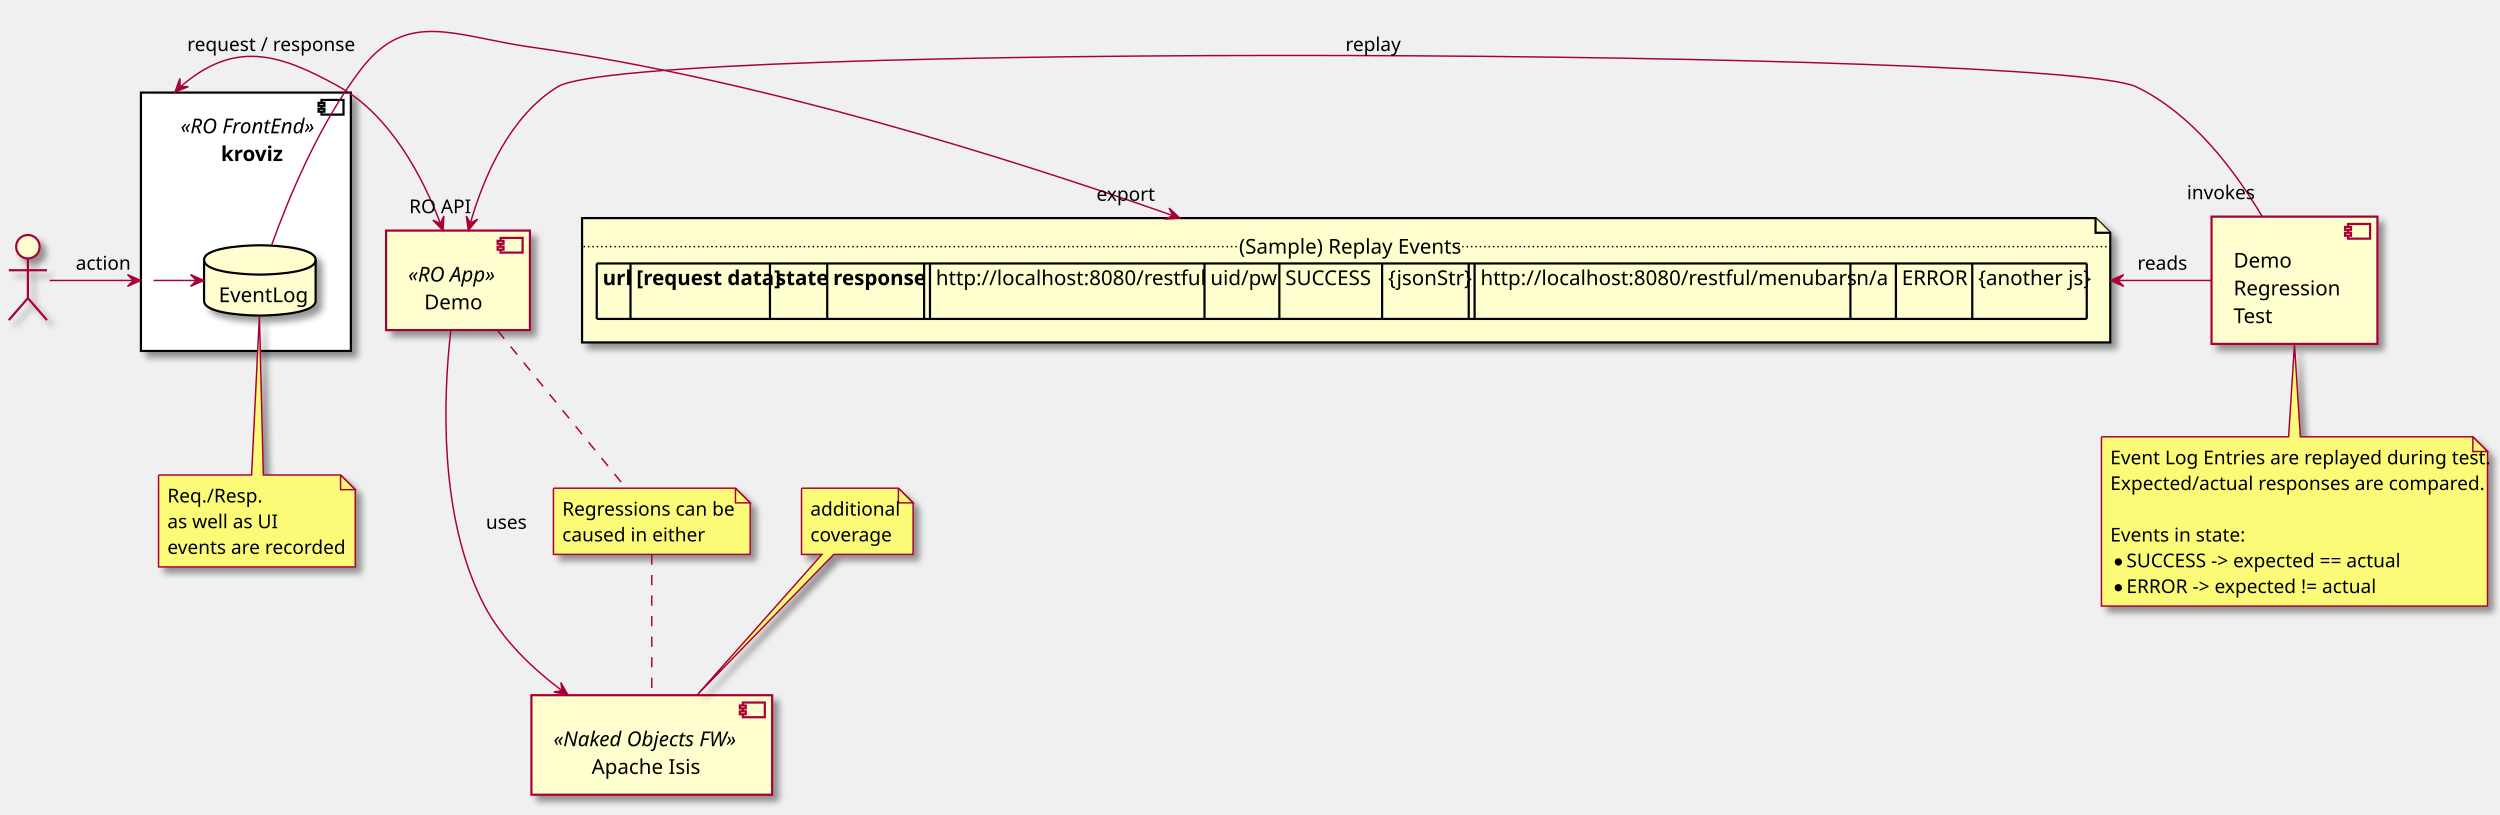
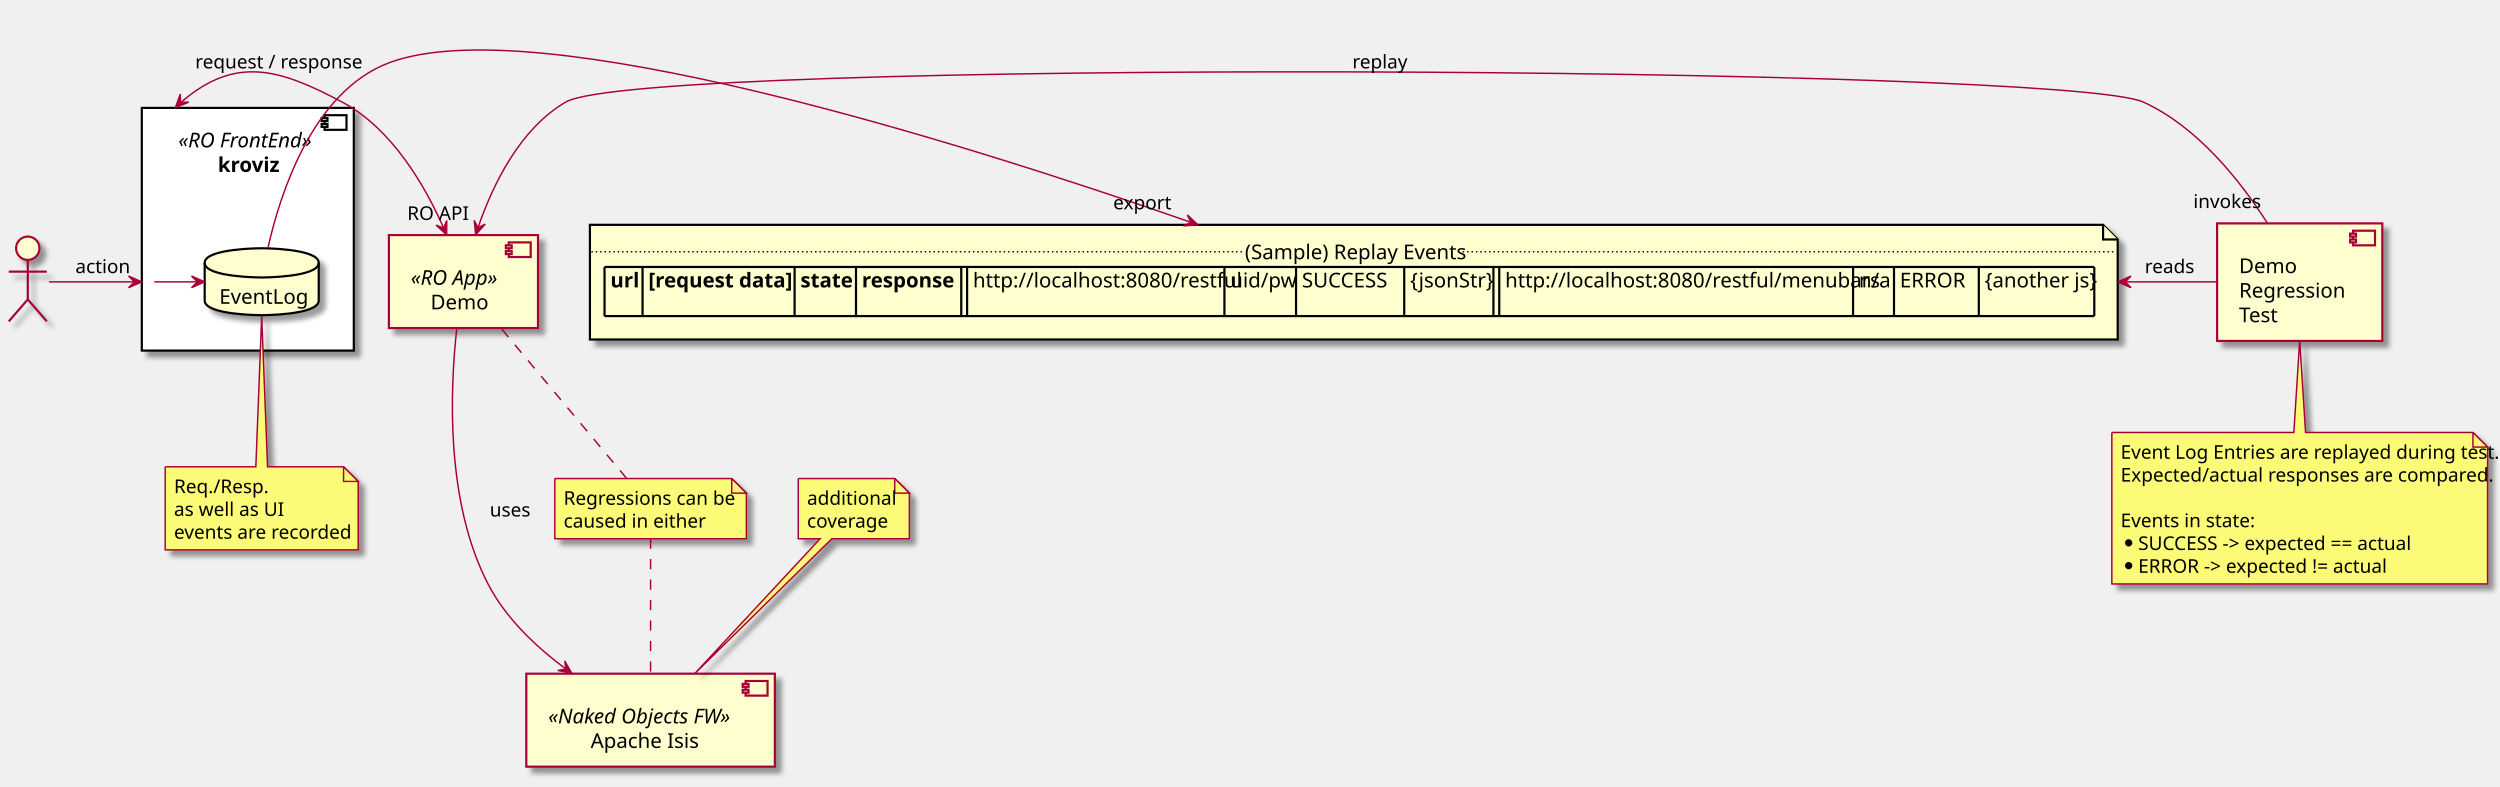
- <svg xmlns="http://www.w3.org/2000/svg" contentScriptType="application/ecmascript" contentStyleType="text/css" height="555px" preserveAspectRatio="none" style="width:1703px;height:555px;" version="1.1" viewBox="0 0 1703 555" width="1703px" zoomAndPan="magnify">
+ <svg xmlns="http://www.w3.org/2000/svg" contentScriptType="application/ecmascript" contentStyleType="text/css" height="538px" preserveAspectRatio="none" style="width:1710px;height:538px;background:#FFFFFF;" version="1.1" viewBox="0 0 1710 538" width="1710px" zoomAndPan="magnify">
  <defs>
    <filter height="300%" id="fqryl9qhb0ple" width="300%" x="-1" y="-1">
      <feGaussianBlur result="blurOut" stdDeviation="2.0" />
      <feColorMatrix in="blurOut" result="blurOut2" type="matrix" values="0 0 0 0 0 0 0 0 0 0 0 0 0 0 0 0 0 0 .4 0" />
      <feOffset dx="4.0" dy="4.0" in="blurOut2" result="blurOut3" />
      <feBlend in="SourceGraphic" in2="blurOut3" mode="normal" />
    </filter>
  </defs>
  <g>
-     <rect fill="#FFFFFF" filter="url(#fqryl9qhb0ple)" height="176" style="stroke:#000000;stroke-width:1.5;" width="143" x="96" y="63.07" />
-     <rect fill="#FFFFFF" height="10" style="stroke:#000000;stroke-width:1.5;" width="15" x="219" y="68.07" />
-     <rect fill="#FFFFFF" height="2" style="stroke:#000000;stroke-width:1.5;" width="4" x="217" y="70.07" />
-     <rect fill="#FFFFFF" height="2" style="stroke:#000000;stroke-width:1.5;" width="4" x="217" y="74.07" />
-     <text fill="#000000" font-family="sans-serif" font-size="14" font-style="italic" lengthAdjust="spacing" textLength="89" x="123" y="90.808">«RO FrontEnd»</text>
-     <text fill="#000000" font-family="sans-serif" font-size="14" font-weight="bold" lengthAdjust="spacing" textLength="34" x="150.5" y="109.703">kroviz</text>
-     <path d="M139,177.07 C139,167.07 177,167.07 177,167.07 C177,167.07 215,167.07 215,177.07 L215,204.964 C215,214.964 177,214.964 177,214.964 C177,214.964 139,214.964 139,204.964 L139,177.07 " fill="#FEFECE" filter="url(#fqryl9qhb0ple)" style="stroke:#000000;stroke-width:1.5;" />
-     <path d="M139,177.07 C139,187.07 177,187.07 177,187.07 C177,187.07 215,187.07 215,177.07 " fill="none" style="stroke:#000000;stroke-width:1.5;" />
-     <text fill="#000000" font-family="sans-serif" font-size="14" lengthAdjust="spacing" textLength="56" x="149" y="205.808">EventLog</text>
-     <polygon fill="#FEFECE" filter="url(#fqryl9qhb0ple)" points="396.5,148.57,396.5,233.254,1437.5,233.254,1437.5,158.57,1427.5,148.57,396.5,148.57" style="stroke:#000000;stroke-width:1.5;" />
-     <path d="M1427.5,148.57 L1427.5,158.57 L1437.5,158.57 " fill="#FEFECE" style="stroke:#000000;stroke-width:1.5;" />
-     <text fill="#000000" font-family="sans-serif" font-size="14" font-weight="bold" lengthAdjust="spacing" textLength="15" x="410.5" y="194.203">url</text>
-     <text fill="#000000" font-family="sans-serif" font-size="14" font-weight="bold" lengthAdjust="spacing" textLength="87" x="433.5" y="194.203">[request data]</text>
-     <text fill="#000000" font-family="sans-serif" font-size="14" font-weight="bold" lengthAdjust="spacing" textLength="31" x="528.5" y="194.203">state</text>
-     <text fill="#000000" font-family="sans-serif" font-size="14" font-weight="bold" lengthAdjust="spacing" textLength="58" x="567.5" y="194.203">response</text>
-     <text fill="#000000" font-family="sans-serif" font-size="14" lengthAdjust="spacing" textLength="0" x="633.5" y="194.203" />
-     <text fill="#000000" font-family="sans-serif" font-size="14" lengthAdjust="spacing" textLength="0" x="633.5" y="213.097" />
-     <text fill="#000000" font-family="sans-serif" font-size="14" lengthAdjust="spacing" textLength="179" x="637.5" y="194.203">http://localhost:8080/restful</text>
-     <text fill="#000000" font-family="sans-serif" font-size="14" lengthAdjust="spacing" textLength="43" x="824.5" y="194.203">uid/pw</text>
-     <text fill="#000000" font-family="sans-serif" font-size="14" lengthAdjust="spacing" textLength="62" x="875.5" y="194.203">SUCCESS</text>
-     <text fill="#000000" font-family="sans-serif" font-size="14" lengthAdjust="spacing" textLength="51" x="945.5" y="194.203">{jsonStr}</text>
-     <text fill="#000000" font-family="sans-serif" font-size="14" lengthAdjust="spacing" textLength="0" x="1004.5" y="194.203" />
-     <text fill="#000000" font-family="sans-serif" font-size="14" lengthAdjust="spacing" textLength="0" x="1004.5" y="213.097" />
-     <text fill="#000000" font-family="sans-serif" font-size="14" lengthAdjust="spacing" textLength="248" x="1008.5" y="194.203">http://localhost:8080/restful/menubars</text>
-     <text fill="#000000" font-family="sans-serif" font-size="14" lengthAdjust="spacing" textLength="23" x="1264.5" y="194.203">n/a</text>
-     <text fill="#000000" font-family="sans-serif" font-size="14" lengthAdjust="spacing" textLength="44" x="1295.5" y="194.203">ERROR</text>
-     <text fill="#000000" font-family="sans-serif" font-size="14" lengthAdjust="spacing" textLength="70" x="1347.5" y="194.203">{another js}</text>
-     <line style="stroke:#000000;stroke-width:1.5;" x1="406.5" x2="1421.5" y1="179.464" y2="179.464" />
-     <line style="stroke:#000000;stroke-width:1.5;" x1="406.5" x2="1421.5" y1="217.254" y2="217.254" />
-     <line style="stroke:#000000;stroke-width:1.5;" x1="406.5" x2="406.5" y1="179.464" y2="217.254" />
-     <line style="stroke:#000000;stroke-width:1.5;" x1="429.5" x2="429.5" y1="179.464" y2="217.254" />
-     <line style="stroke:#000000;stroke-width:1.5;" x1="524.5" x2="524.5" y1="179.464" y2="217.254" />
-     <line style="stroke:#000000;stroke-width:1.5;" x1="563.5" x2="563.5" y1="179.464" y2="217.254" />
-     <line style="stroke:#000000;stroke-width:1.5;" x1="629.5" x2="629.5" y1="179.464" y2="217.254" />
-     <line style="stroke:#000000;stroke-width:1.5;" x1="633.5" x2="633.5" y1="179.464" y2="217.254" />
-     <line style="stroke:#000000;stroke-width:1.5;" x1="820.5" x2="820.5" y1="179.464" y2="217.254" />
-     <line style="stroke:#000000;stroke-width:1.5;" x1="871.5" x2="871.5" y1="179.464" y2="217.254" />
-     <line style="stroke:#000000;stroke-width:1.5;" x1="941.5" x2="941.5" y1="179.464" y2="217.254" />
-     <line style="stroke:#000000;stroke-width:1.5;" x1="1000.5" x2="1000.5" y1="179.464" y2="217.254" />
-     <line style="stroke:#000000;stroke-width:1.5;" x1="1004.5" x2="1004.5" y1="179.464" y2="217.254" />
-     <line style="stroke:#000000;stroke-width:1.5;" x1="1260.5" x2="1260.5" y1="179.464" y2="217.254" />
-     <line style="stroke:#000000;stroke-width:1.5;" x1="1291.5" x2="1291.5" y1="179.464" y2="217.254" />
-     <line style="stroke:#000000;stroke-width:1.5;" x1="1343.5" x2="1343.5" y1="179.464" y2="217.254" />
-     <line style="stroke:#000000;stroke-width:1.5;" x1="1421.5" x2="1421.5" y1="179.464" y2="217.254" />
-     <line style="stroke:#000000;stroke-width:1.0;stroke-dasharray:1.0,2.0;" x1="397.5" x2="844" y1="168.017" y2="168.017" />
-     <text fill="#000000" font-family="sans-serif" font-size="14" lengthAdjust="spacing" textLength="146" x="844" y="172.808">(Sample) Replay Events</text>
-     <line style="stroke:#000000;stroke-width:1.0;stroke-dasharray:1.0,2.0;" x1="990" x2="1436.5" y1="168.017" y2="168.017" />
-     <rect fill="#FEFECE" filter="url(#fqryl9qhb0ple)" height="86.684" style="stroke:#A80036;stroke-width:1.5;" width="113" x="1506.5" y="147.57" />
-     <rect fill="#FEFECE" height="10" style="stroke:#A80036;stroke-width:1.5;" width="15" x="1599.5" y="152.57" />
-     <rect fill="#FEFECE" height="2" style="stroke:#A80036;stroke-width:1.5;" width="4" x="1597.5" y="154.57" />
-     <rect fill="#FEFECE" height="2" style="stroke:#A80036;stroke-width:1.5;" width="4" x="1597.5" y="158.57" />
-     <text fill="#000000" font-family="sans-serif" font-size="14" lengthAdjust="spacing" textLength="36" x="1521.5" y="182.308">Demo</text>
-     <text fill="#000000" font-family="sans-serif" font-size="14" lengthAdjust="spacing" textLength="69" x="1521.5" y="201.203">Regression</text>
-     <text fill="#000000" font-family="sans-serif" font-size="14" lengthAdjust="spacing" textLength="26" x="1521.5" y="220.097">Test</text>
-     <ellipse cx="19" cy="168.07" fill="#FEFECE" filter="url(#fqryl9qhb0ple)" rx="8" ry="8" style="stroke:#A80036;stroke-width:1.5;" />
-     <path d="M19,176.07 L19,203.07 M6,184.07 L32,184.07 M19,203.07 L6,218.07 M19,203.07 L32,218.07 " fill="none" filter="url(#fqryl9qhb0ple)" style="stroke:#A80036;stroke-width:1.5;" />
-     <path d="M108,323.57 L108,386.205 A0,0 0 0 0 108,386.205 L242,386.205 A0,0 0 0 0 242,386.205 L242,333.57 L232,323.57 L179.38,323.57 L176.71,215.28 L171.38,323.57 L108,323.57 A0,0 0 0 0 108,323.57 " fill="#FBFB77" filter="url(#fqryl9qhb0ple)" style="stroke:#A80036;stroke-width:1.0;" />
-     <path d="M232,323.57 L232,333.57 L242,333.57 L232,323.57 " fill="#FBFB77" style="stroke:#A80036;stroke-width:1.0;" />
-     <text fill="#000000" font-family="sans-serif" font-size="13" lengthAdjust="spacing" textLength="66" x="114" y="342.255">Req./Resp.</text>
-     <text fill="#000000" font-family="sans-serif" font-size="13" lengthAdjust="spacing" textLength="73" x="114" y="359.8">as well as UI</text>
-     <text fill="#000000" font-family="sans-serif" font-size="13" lengthAdjust="spacing" textLength="113" x="114" y="377.345">events are recorded</text>
-     <rect fill="#FEFECE" filter="url(#fqryl9qhb0ple)" height="67.789" style="stroke:#A80036;stroke-width:1.5;" width="98" x="263" y="157.07" />
-     <rect fill="#FEFECE" height="10" style="stroke:#A80036;stroke-width:1.5;" width="15" x="341" y="162.07" />
-     <rect fill="#FEFECE" height="2" style="stroke:#A80036;stroke-width:1.5;" width="4" x="339" y="164.07" />
-     <rect fill="#FEFECE" height="2" style="stroke:#A80036;stroke-width:1.5;" width="4" x="339" y="168.07" />
-     <text fill="#000000" font-family="sans-serif" font-size="14" font-style="italic" lengthAdjust="spacing" textLength="58" x="278" y="191.808">«RO App»</text>
-     <text fill="#000000" font-family="sans-serif" font-size="14" lengthAdjust="spacing" textLength="36" x="289" y="210.703">Demo</text>
-     <rect fill="#FEFECE" filter="url(#fqryl9qhb0ple)" height="67.789" style="stroke:#A80036;stroke-width:1.5;" width="164" x="362" y="473.57" />
-     <rect fill="#FEFECE" height="10" style="stroke:#A80036;stroke-width:1.5;" width="15" x="506" y="478.57" />
-     <rect fill="#FEFECE" height="2" style="stroke:#A80036;stroke-width:1.5;" width="4" x="504" y="480.57" />
-     <rect fill="#FEFECE" height="2" style="stroke:#A80036;stroke-width:1.5;" width="4" x="504" y="484.57" />
-     <text fill="#000000" font-family="sans-serif" font-size="14" font-style="italic" lengthAdjust="spacing" textLength="124" x="377" y="508.308">«Naked Objects FW»</text>
-     <text fill="#000000" font-family="sans-serif" font-size="14" lengthAdjust="spacing" textLength="72" x="403" y="527.203">Apache Isis</text>
-     <path d="M1431.5,297.57 L1431.5,412.839 A0,0 0 0 0 1431.5,412.839 L1694.5,412.839 A0,0 0 0 0 1694.5,412.839 L1694.5,307.57 L1684.5,297.57 L1567,297.57 L1563,234.63 L1559,297.57 L1431.5,297.57 A0,0 0 0 0 1431.5,297.57 " fill="#FBFB77" filter="url(#fqryl9qhb0ple)" style="stroke:#A80036;stroke-width:1.0;" />
-     <path d="M1684.5,297.57 L1684.5,307.57 L1694.5,307.57 L1684.5,297.57 " fill="#FBFB77" style="stroke:#A80036;stroke-width:1.0;" />
-     <text fill="#000000" font-family="sans-serif" font-size="13" lengthAdjust="spacing" textLength="241" x="1437.5" y="316.255">Event Log Entries are replayed during test.</text>
-     <text fill="#000000" font-family="sans-serif" font-size="13" lengthAdjust="spacing" textLength="242" x="1437.5" y="333.8">Expected/actual responses are compared.</text>
-     <text fill="#000000" font-family="sans-serif" font-size="13" lengthAdjust="spacing" textLength="0" x="1441.5" y="351.345" />
-     <text fill="#000000" font-family="sans-serif" font-size="13" lengthAdjust="spacing" textLength="89" x="1437.5" y="368.89">Events in state:</text>
-     <ellipse cx="1443" cy="382.795" fill="#000000" rx="2.5" ry="2.5" style="stroke:#000000;stroke-width:0.0;" />
-     <text fill="#000000" font-family="sans-serif" font-size="13" lengthAdjust="spacing" textLength="184" x="1448.5" y="386.435">SUCCESS -&gt; expected == actual</text>
-     <ellipse cx="1443" cy="400.339" fill="#000000" rx="2.5" ry="2.5" style="stroke:#000000;stroke-width:0.0;" />
-     <text fill="#000000" font-family="sans-serif" font-size="13" lengthAdjust="spacing" textLength="165" x="1448.5" y="403.98">ERROR -&gt; expected != actual</text>
-     <path d="M546,332.57 L546,377.66 A0,0 0 0 0 546,377.66 L559.94,377.66 L474.86,473.4 L567.94,377.66 L622,377.66 A0,0 0 0 0 622,377.66 L622,342.57 L612,332.57 L546,332.57 A0,0 0 0 0 546,332.57 " fill="#FBFB77" filter="url(#fqryl9qhb0ple)" style="stroke:#A80036;stroke-width:1.0;" />
-     <path d="M612,332.57 L612,342.57 L622,342.57 L612,332.57 " fill="#FBFB77" style="stroke:#A80036;stroke-width:1.0;" />
-     <text fill="#000000" font-family="sans-serif" font-size="13" lengthAdjust="spacing" textLength="55" x="552" y="351.255">additional</text>
-     <text fill="#000000" font-family="sans-serif" font-size="13" lengthAdjust="spacing" textLength="51" x="552" y="368.8">coverage</text>
-     <path d="M377,332.57 L377,377.66 L511,377.66 L511,342.57 L501,332.57 L377,332.57 " fill="#FBFB77" filter="url(#fqryl9qhb0ple)" style="stroke:#A80036;stroke-width:1.0;" />
-     <path d="M501,332.57 L501,342.57 L511,342.57 L501,332.57 " fill="#FBFB77" style="stroke:#A80036;stroke-width:1.0;" />
-     <text fill="#000000" font-family="sans-serif" font-size="13" lengthAdjust="spacing" textLength="113" x="383" y="351.255">Regressions can be</text>
-     <text fill="#000000" font-family="sans-serif" font-size="13" lengthAdjust="spacing" textLength="91" x="383" y="368.8">caused in either</text>
-     <path d="M33.81,191.07 C45.225,191.07 61.36,191.07 75.282,191.07 C82.244,191.07 88.652,191.07 93.64,191.07 C94.264,191.07 94.865,191.07 95.443,191.07 C95.587,191.07 95.73,191.07 95.871,191.07 " fill="none" id=" -to-FE" style="stroke:#A80036;stroke-width:1.0;" />
-     <polygon fill="#A80036" points="95.871,191.07,86.871,187.07,90.871,191.07,86.871,195.07,95.871,191.07" style="stroke:#A80036;stroke-width:1.0;" />
-     <text fill="#000000" font-family="sans-serif" font-size="13" lengthAdjust="spacing" textLength="34" x="51.57" y="183.756">action</text>
-     <path d="M104.57,191.07 C114.29,191.07 124.01,191.07 133.72,191.07 " fill="none" id="FE-to-EL" style="stroke:#A80036;stroke-width:1.0;" />
-     <polygon fill="#A80036" points="138.8,191.07,129.8,187.07,133.8,191.07,129.8,195.07,138.8,191.07" style="stroke:#A80036;stroke-width:1.0;" />
-     <path d="M119.182,62.679 C120.394,61.43 121.666,60.226 123,59.07 C159.28,27.64 189.11,35.63 231,59.07 C266.19,78.76 287.95,120.69 299.94,152.03 " fill="none" id="FE-APP" style="stroke:#A80036;stroke-width:1.0;" />
-     <polygon fill="#A80036" points="301.78,156.97,302.365,147.138,300.024,152.288,294.875,149.947,301.78,156.97" style="stroke:#A80036;stroke-width:1.0;" />
-     <polygon fill="#A80036" points="119.182,62.679,128.321,59.006,122.664,59.09,122.58,53.434,119.182,62.679" style="stroke:#A80036;stroke-width:1.0;" />
-     <text fill="#000000" font-family="sans-serif" font-size="13" lengthAdjust="spacing" textLength="111" x="127.5" y="34.755">request / response</text>
-     <path d="M307.05,225.27 C301.95,270.44 298.61,352.48 330,412.57 C342.08,435.7 362.56,455.29 382.85,470.5 " fill="none" id="APP-to-FW" style="stroke:#A80036;stroke-width:1.0;" />
-     <polygon fill="#A80036" points="386.91,473.48,382.041,464.919,382.886,470.512,377.293,471.357,386.91,473.48" style="stroke:#A80036;stroke-width:1.0;" />
-     <text fill="#000000" font-family="sans-serif" font-size="13" lengthAdjust="spacing" textLength="28" x="331" y="360.255">uses</text>
-     <path d="M185.04,166.95 C195.8,136.9 216.97,84.9 246,47.07 C277.51,6 310.24,24.88 361.5,32.07 C515.91,53.73 687.61,107.71 798.67,146.77 " fill="none" id="EL-to-RE" style="stroke:#A80036;stroke-width:1.0;" />
-     <polygon fill="#A80036" points="803.59,148.5,796.426,141.742,798.873,146.842,793.773,149.289,803.59,148.5" style="stroke:#A80036;stroke-width:1.0;" />
-     <text fill="#000000" font-family="sans-serif" font-size="13" lengthAdjust="spacing" textLength="35" x="746.908" y="136.798">export</text>
-     <path d="M1442.84,191.07 C1466.87,191.07 1488.38,191.07 1506.33,191.07 " fill="none" id="RE-backto-DRT" style="stroke:#A80036;stroke-width:1.0;" />
-     <polygon fill="#A80036" points="1437.68,191.07,1446.68,195.07,1442.68,191.07,1446.68,187.07,1437.68,191.07" style="stroke:#A80036;stroke-width:1.0;" />
-     <text fill="#000000" font-family="sans-serif" font-size="13" lengthAdjust="spacing" textLength="32" x="1456" y="183.756">reads</text>
-     <path d="M1541.01,147.54 C1522.68,116.54 1493.4,77.27 1455,59.07 C1401.03,33.5 430.99,27.98 380,59.07 C347.09,79.13 329.43,120.78 320.43,151.96 " fill="none" id="DRT-to-APP" style="stroke:#A80036;stroke-width:1.0;" />
-     <polygon fill="#A80036" points="319.06,156.87,325.352,149.293,320.417,152.058,317.652,147.122,319.06,156.87" style="stroke:#A80036;stroke-width:1.0;" />
-     <text fill="#000000" font-family="sans-serif" font-size="13" lengthAdjust="spacing" textLength="33" x="916.5" y="34.755">replay</text>
-     <text fill="#000000" font-family="sans-serif" font-size="13" lengthAdjust="spacing" textLength="44" x="1489.724" y="135.679">invokes</text>
-     <text fill="#000000" font-family="sans-serif" font-size="13" lengthAdjust="spacing" textLength="38" x="278.709" y="145.223">RO API</text>
-     <path d="M339.03,225.24 C365.13,257.27 403.89,304.84 426.28,332.33 " fill="none" id="APP-NREG" style="stroke:#A80036;stroke-width:1.0;stroke-dasharray:7.0,7.0;" />
-     <path d="M444,377.63 C444,402.67 444,444.24 444,473.4 " fill="none" id="NREG-FW" style="stroke:#A80036;stroke-width:1.0;stroke-dasharray:7.0,7.0;" />
+     <rect fill="#FFFFFF" filter="url(#fqryl9qhb0ple)" height="166" style="stroke:#000000;stroke-width:1.5;" width="145" x="97" y="73.8" />
+     <rect fill="#FFFFFF" height="10" style="stroke:#000000;stroke-width:1.5;" width="15" x="222" y="78.8" />
+     <rect fill="#FFFFFF" height="2" style="stroke:#000000;stroke-width:1.5;" width="4" x="220" y="80.8" />
+     <rect fill="#FFFFFF" height="2" style="stroke:#000000;stroke-width:1.5;" width="4" x="220" y="84.8" />
+     <text fill="#000000" font-family="sans-serif" font-size="14" font-style="italic" lengthAdjust="spacing" textLength="95" x="122" y="100.8">«RO FrontEnd»</text>
+     <text fill="#000000" font-family="sans-serif" font-size="14" font-weight="bold" lengthAdjust="spacing" textLength="41" x="149" y="117.6">kroviz</text>
+     <path d="M140,179.8 C140,169.8 179,169.8 179,169.8 C179,169.8 218,169.8 218,179.8 L218,205.6 C218,215.6 179,215.6 179,215.6 C179,215.6 140,215.6 140,205.6 L140,179.8 " fill="#FEFECE" filter="url(#fqryl9qhb0ple)" style="stroke:#000000;stroke-width:1.5;" />
+     <path d="M140,179.8 C140,189.8 179,189.8 179,189.8 C179,189.8 218,189.8 218,179.8 " fill="none" style="stroke:#000000;stroke-width:1.5;" />
+     <text fill="#000000" font-family="sans-serif" font-size="14" lengthAdjust="spacing" textLength="58" x="150" y="207.8">EventLog</text>
+     <polygon fill="#FEFECE" filter="url(#fqryl9qhb0ple)" points="403.5,153.8,403.5,232.2,1448.5,232.2,1448.5,163.8,1438.5,153.8,403.5,153.8" style="stroke:#000000;stroke-width:1.5;" />
+     <path d="M1438.5,153.8 L1438.5,163.8 L1448.5,163.8 " fill="#FEFECE" style="stroke:#000000;stroke-width:1.5;" />
+     <text fill="#000000" font-family="sans-serif" font-size="14" font-weight="bold" lengthAdjust="spacing" textLength="18" x="417.5" y="196.6">url</text>
+     <text fill="#000000" font-family="sans-serif" font-size="14" font-weight="bold" lengthAdjust="spacing" textLength="96" x="443.5" y="196.6">[request data]</text>
+     <text fill="#000000" font-family="sans-serif" font-size="14" font-weight="bold" lengthAdjust="spacing" textLength="34" x="547.5" y="196.6">state</text>
+     <text fill="#000000" font-family="sans-serif" font-size="14" font-weight="bold" lengthAdjust="spacing" textLength="64" x="589.5" y="196.6">response</text>
+     <text fill="#000000" font-family="sans-serif" font-size="14" lengthAdjust="spacing" textLength="0" x="661.5" y="196.6" />
+     <text fill="#000000" font-family="sans-serif" font-size="14" lengthAdjust="spacing" textLength="0" x="661.5" y="213.4" />
+     <text fill="#000000" font-family="sans-serif" font-size="14" lengthAdjust="spacing" textLength="168" x="665.5" y="196.6">http://localhost:8080/restful</text>
+     <text fill="#000000" font-family="sans-serif" font-size="14" lengthAdjust="spacing" textLength="41" x="841.5" y="196.6">uid/pw</text>
+     <text fill="#000000" font-family="sans-serif" font-size="14" lengthAdjust="spacing" textLength="66" x="890.5" y="196.6">SUCCESS</text>
+     <text fill="#000000" font-family="sans-serif" font-size="14" lengthAdjust="spacing" textLength="53" x="964.5" y="196.6">{jsonStr}</text>
+     <text fill="#000000" font-family="sans-serif" font-size="14" lengthAdjust="spacing" textLength="0" x="1025.5" y="196.6" />
+     <text fill="#000000" font-family="sans-serif" font-size="14" lengthAdjust="spacing" textLength="0" x="1025.5" y="213.4" />
+     <text fill="#000000" font-family="sans-serif" font-size="14" lengthAdjust="spacing" textLength="234" x="1029.5" y="196.6">http://localhost:8080/restful/menubars</text>
+     <text fill="#000000" font-family="sans-serif" font-size="14" lengthAdjust="spacing" textLength="20" x="1271.5" y="196.6">n/a</text>
+     <text fill="#000000" font-family="sans-serif" font-size="14" lengthAdjust="spacing" textLength="50" x="1299.5" y="196.6">ERROR</text>
+     <text fill="#000000" font-family="sans-serif" font-size="14" lengthAdjust="spacing" textLength="71" x="1357.5" y="196.6">{another js}</text>
+     <line style="stroke:#000000;stroke-width:1.5;" x1="413.5" x2="1432.5" y1="182.6" y2="182.6" />
+     <line style="stroke:#000000;stroke-width:1.5;" x1="413.5" x2="1432.5" y1="216.2" y2="216.2" />
+     <line style="stroke:#000000;stroke-width:1.5;" x1="413.5" x2="413.5" y1="182.6" y2="216.2" />
+     <line style="stroke:#000000;stroke-width:1.5;" x1="439.5" x2="439.5" y1="182.6" y2="216.2" />
+     <line style="stroke:#000000;stroke-width:1.5;" x1="543.5" x2="543.5" y1="182.6" y2="216.2" />
+     <line style="stroke:#000000;stroke-width:1.5;" x1="585.5" x2="585.5" y1="182.6" y2="216.2" />
+     <line style="stroke:#000000;stroke-width:1.5;" x1="657.5" x2="657.5" y1="182.6" y2="216.2" />
+     <line style="stroke:#000000;stroke-width:1.5;" x1="661.5" x2="661.5" y1="182.6" y2="216.2" />
+     <line style="stroke:#000000;stroke-width:1.5;" x1="837.5" x2="837.5" y1="182.6" y2="216.2" />
+     <line style="stroke:#000000;stroke-width:1.5;" x1="886.5" x2="886.5" y1="182.6" y2="216.2" />
+     <line style="stroke:#000000;stroke-width:1.5;" x1="960.5" x2="960.5" y1="182.6" y2="216.2" />
+     <line style="stroke:#000000;stroke-width:1.5;" x1="1021.5" x2="1021.5" y1="182.6" y2="216.2" />
+     <line style="stroke:#000000;stroke-width:1.5;" x1="1025.5" x2="1025.5" y1="182.6" y2="216.2" />
+     <line style="stroke:#000000;stroke-width:1.5;" x1="1267.5" x2="1267.5" y1="182.6" y2="216.2" />
+     <line style="stroke:#000000;stroke-width:1.5;" x1="1295.5" x2="1295.5" y1="182.6" y2="216.2" />
+     <line style="stroke:#000000;stroke-width:1.5;" x1="1353.5" x2="1353.5" y1="182.6" y2="216.2" />
+     <line style="stroke:#000000;stroke-width:1.5;" x1="1432.5" x2="1432.5" y1="182.6" y2="216.2" />
+     <line style="stroke:#000000;stroke-width:1.0;stroke-dasharray:1.0,2.0;" x1="404.5" x2="851.5" y1="172.2" y2="172.2" />
+     <text fill="#000000" font-family="sans-serif" font-size="14" lengthAdjust="spacing" textLength="149" x="851.5" y="177.3">(Sample) Replay Events</text>
+     <line style="stroke:#000000;stroke-width:1.0;stroke-dasharray:1.0,2.0;" x1="1000.5" x2="1447.5" y1="172.2" y2="172.2" />
+     <rect fill="#FEFECE" filter="url(#fqryl9qhb0ple)" height="80.4" style="stroke:#A80036;stroke-width:1.5;" width="113" x="1516.5" y="152.8" />
+     <rect fill="#FEFECE" height="10" style="stroke:#A80036;stroke-width:1.5;" width="15" x="1609.5" y="157.8" />
+     <rect fill="#FEFECE" height="2" style="stroke:#A80036;stroke-width:1.5;" width="4" x="1607.5" y="159.8" />
+     <rect fill="#FEFECE" height="2" style="stroke:#A80036;stroke-width:1.5;" width="4" x="1607.5" y="163.8" />
+     <text fill="#000000" font-family="sans-serif" font-size="14" lengthAdjust="spacing" textLength="35" x="1531.5" y="186.8">Demo</text>
+     <text fill="#000000" font-family="sans-serif" font-size="14" lengthAdjust="spacing" textLength="69" x="1531.5" y="203.6">Regression</text>
+     <text fill="#000000" font-family="sans-serif" font-size="14" lengthAdjust="spacing" textLength="27" x="1531.5" y="220.4">Test</text>
+     <ellipse cx="19" cy="169.8" fill="#FEFECE" filter="url(#fqryl9qhb0ple)" rx="8" ry="8" style="stroke:#A80036;stroke-width:1.5;" />
+     <path d="M19,177.8 L19,204.8 M6,185.8 L32,185.8 M19,204.8 L6,219.8 M19,204.8 L32,219.8 " fill="none" filter="url(#fqryl9qhb0ple)" style="stroke:#A80036;stroke-width:1.5;" />
+     <path d="M113,319.3 L113,376.1 A0,0 0 0 0 113,376.1 L245,376.1 A0,0 0 0 0 245,376.1 L245,329.3 L235,319.3 L183,319.3 L179,216.05 L175,319.3 L113,319.3 A0,0 0 0 0 113,319.3 " fill="#FBFB77" filter="url(#fqryl9qhb0ple)" style="stroke:#A80036;stroke-width:1.0;" />
+     <path d="M235,319.3 L235,329.3 L245,329.3 L235,319.3 " fill="#FBFB77" style="stroke:#A80036;stroke-width:1.0;" />
+     <text fill="#000000" font-family="sans-serif" font-size="13" lengthAdjust="spacing" textLength="62" x="119" y="337.3">Req./Resp.</text>
+     <text fill="#000000" font-family="sans-serif" font-size="13" lengthAdjust="spacing" textLength="70" x="119" y="352.9">as well as UI</text>
+     <text fill="#000000" font-family="sans-serif" font-size="13" lengthAdjust="spacing" textLength="111" x="119" y="368.5">events are recorded</text>
+     <rect fill="#FEFECE" filter="url(#fqryl9qhb0ple)" height="63.6" style="stroke:#A80036;stroke-width:1.5;" width="102" x="266" y="160.8" />
+     <rect fill="#FEFECE" height="10" style="stroke:#A80036;stroke-width:1.5;" width="15" x="348" y="165.8" />
+     <rect fill="#FEFECE" height="2" style="stroke:#A80036;stroke-width:1.5;" width="4" x="346" y="167.8" />
+     <rect fill="#FEFECE" height="2" style="stroke:#A80036;stroke-width:1.5;" width="4" x="346" y="171.8" />
+     <text fill="#000000" font-family="sans-serif" font-size="14" font-style="italic" lengthAdjust="spacing" textLength="62" x="281" y="194.8">«RO App»</text>
+     <text fill="#000000" font-family="sans-serif" font-size="14" lengthAdjust="spacing" textLength="35" x="294.5" y="211.6">Demo</text>
+     <rect fill="#FEFECE" filter="url(#fqryl9qhb0ple)" height="63.6" style="stroke:#A80036;stroke-width:1.5;" width="170" x="360" y="460.8" />
+     <rect fill="#FEFECE" height="10" style="stroke:#A80036;stroke-width:1.5;" width="15" x="510" y="465.8" />
+     <rect fill="#FEFECE" height="2" style="stroke:#A80036;stroke-width:1.5;" width="4" x="508" y="467.8" />
+     <rect fill="#FEFECE" height="2" style="stroke:#A80036;stroke-width:1.5;" width="4" x="508" y="471.8" />
+     <text fill="#000000" font-family="sans-serif" font-size="14" font-style="italic" lengthAdjust="spacing" textLength="130" x="375" y="494.8">«Naked Objects FW»</text>
+     <text fill="#000000" font-family="sans-serif" font-size="14" lengthAdjust="spacing" textLength="72" x="404" y="511.6">Apache Isis</text>
+     <path d="M1444.5,295.8 L1444.5,399.4 A0,0 0 0 0 1444.5,399.4 L1701.5,399.4 A0,0 0 0 0 1701.5,399.4 L1701.5,305.8 L1691.5,295.8 L1577,295.8 L1573,232.8 L1569,295.8 L1444.5,295.8 A0,0 0 0 0 1444.5,295.8 " fill="#FBFB77" filter="url(#fqryl9qhb0ple)" style="stroke:#A80036;stroke-width:1.0;" />
+     <path d="M1691.5,295.8 L1691.5,305.8 L1701.5,305.8 L1691.5,295.8 " fill="#FBFB77" style="stroke:#A80036;stroke-width:1.0;" />
+     <text fill="#000000" font-family="sans-serif" font-size="13" lengthAdjust="spacing" textLength="235" x="1450.5" y="313.8">Event Log Entries are replayed during test.</text>
+     <text fill="#000000" font-family="sans-serif" font-size="13" lengthAdjust="spacing" textLength="236" x="1450.5" y="329.4">Expected/actual responses are compared.</text>
+     <text fill="#000000" font-family="sans-serif" font-size="13" lengthAdjust="spacing" textLength="0" x="1453.5" y="345" />
+     <text fill="#000000" font-family="sans-serif" font-size="13" lengthAdjust="spacing" textLength="85" x="1450.5" y="360.6">Events in state:</text>
+     <ellipse cx="1456" cy="371.3" fill="#000000" rx="2.5" ry="2.5" style="stroke:#000000;stroke-width:0.0;" />
+     <text fill="#000000" font-family="sans-serif" font-size="13" lengthAdjust="spacing" textLength="189" x="1462.5" y="376.2">SUCCESS -&gt; expected == actual</text>
+     <ellipse cx="1456" cy="386.9" fill="#000000" rx="2.5" ry="2.5" style="stroke:#000000;stroke-width:0.0;" />
+     <text fill="#000000" font-family="sans-serif" font-size="13" lengthAdjust="spacing" textLength="168" x="1462.5" y="391.8">ERROR -&gt; expected != actual</text>
+     <path d="M546,327.3 L546,368.5 A0,0 0 0 0 546,368.5 L560.96,368.5 L475.26,460.67 L568.96,368.5 L622,368.5 A0,0 0 0 0 622,368.5 L622,337.3 L612,327.3 L546,327.3 A0,0 0 0 0 546,327.3 " fill="#FBFB77" filter="url(#fqryl9qhb0ple)" style="stroke:#A80036;stroke-width:1.0;" />
+     <path d="M612,327.3 L612,337.3 L622,337.3 L612,327.3 " fill="#FBFB77" style="stroke:#A80036;stroke-width:1.0;" />
+     <text fill="#000000" font-family="sans-serif" font-size="13" lengthAdjust="spacing" textLength="55" x="552" y="345.3">additional</text>
+     <text fill="#000000" font-family="sans-serif" font-size="13" lengthAdjust="spacing" textLength="52" x="552" y="360.9">coverage</text>
+     <path d="M379.5,327.3 L379.5,368.5 L510.5,368.5 L510.5,337.3 L500.5,327.3 L379.5,327.3 " fill="#FBFB77" filter="url(#fqryl9qhb0ple)" style="stroke:#A80036;stroke-width:1.0;" />
+     <path d="M500.5,327.3 L500.5,337.3 L510.5,337.3 L500.5,327.3 " fill="#FBFB77" style="stroke:#A80036;stroke-width:1.0;" />
+     <text fill="#000000" font-family="sans-serif" font-size="13" lengthAdjust="spacing" textLength="110" x="385.5" y="345.3">Regressions can be</text>
+     <text fill="#000000" font-family="sans-serif" font-size="13" lengthAdjust="spacing" textLength="89" x="385.5" y="360.9">caused in either</text>
+     <path d="M33.59,192.8 C45.09,192.8 61.5,192.8 75.69,192.8 C82.785,192.8 89.325,192.8 94.419,192.8 C95.055,192.8 95.67,192.8 96.259,192.8 C96.407,192.8 96.553,192.8 96.697,192.8 C96.769,192.8 96.841,192.8 96.912,192.8 " fill="none" id=" -to-FE" style="stroke:#A80036;stroke-width:1.0;" />
+     <polygon fill="#A80036" points="96.912,192.8,87.912,188.8,91.912,192.8,87.912,196.8,96.912,192.8" style="stroke:#A80036;stroke-width:1.0;" />
+     <text fill="#000000" font-family="sans-serif" font-size="13" lengthAdjust="spacing" textLength="35" x="51.57" y="186.8">action</text>
+     <path d="M105.58,192.8 C115.35,192.8 125.12,192.8 134.89,192.8 " fill="none" id="FE-to-EL" style="stroke:#A80036;stroke-width:1.0;" />
+     <polygon fill="#A80036" points="139.99,192.8,130.99,188.8,134.99,192.8,130.99,196.8,139.99,192.8" style="stroke:#A80036;stroke-width:1.0;" />
+     <path d="M119.995,73.586 C120.135,73.44 120.276,73.294 120.419,73.15 C121.556,71.99 122.749,70.873 124,69.8 C161.11,37.98 190.83,46.85 234,69.8 C268.01,87.88 290.6,126.79 303.51,156.04 " fill="none" id="FE-APP" style="stroke:#A80036;stroke-width:1.0;" />
+     <polygon fill="#A80036" points="305.5,160.64,305.594,150.792,303.513,156.052,298.253,153.97,305.5,160.64" style="stroke:#A80036;stroke-width:1.0;" />
+     <polygon fill="#A80036" points="119.995,73.586,129.115,69.868,123.459,69.981,123.346,64.325,119.995,73.586" style="stroke:#A80036;stroke-width:1.0;" />
+     <text fill="#000000" font-family="sans-serif" font-size="13" lengthAdjust="spacing" textLength="103" x="133.5" y="46.8">request / response</text>
+     <path d="M312.43,224.81 C307.73,267 304.72,343.64 334,399.8 C346.09,423 366.82,442.59 387.11,457.66 " fill="none" id="APP-to-FW" style="stroke:#A80036;stroke-width:1.0;" />
+     <polygon fill="#A80036" points="391.16,460.61,386.238,452.079,387.118,457.667,381.53,458.547,391.16,460.61" style="stroke:#A80036;stroke-width:1.0;" />
+     <text fill="#000000" font-family="sans-serif" font-size="13" lengthAdjust="spacing" textLength="26" x="335" y="353.3">uses</text>
+     <path d="M183.25,169.65 C191.55,132.62 213.91,62.26 266.5,42.8 C365.98,6 653.5,95.85 814.12,151.91 " fill="none" id="EL-to-RE" style="stroke:#A80036;stroke-width:1.0;" />
+     <polygon fill="#A80036" points="819.3,153.73,812.111,146.998,814.577,152.089,809.486,154.555,819.3,153.73" style="stroke:#A80036;stroke-width:1.0;" />
+     <text fill="#000000" font-family="sans-serif" font-size="13" lengthAdjust="spacing" textLength="35" x="761.401" y="143.162">export</text>
+     <path d="M1453.74,192.8 C1477.47,192.8 1498.72,192.8 1516.47,192.8 " fill="none" id="RE-backto-DRT" style="stroke:#A80036;stroke-width:1.0;" />
+     <polygon fill="#A80036" points="1448.63,192.8,1457.63,196.8,1453.63,192.8,1457.63,188.8,1448.63,192.8" style="stroke:#A80036;stroke-width:1.0;" />
+     <text fill="#000000" font-family="sans-serif" font-size="13" lengthAdjust="spacing" textLength="31" x="1467" y="186.8">reads</text>
+     <path d="M1550.97,152.77 C1532.51,123.76 1503.22,86.75 1466,69.8 C1411.45,44.95 438.82,39.67 387,69.8 C355.48,88.13 336.98,126.55 327,155.6 " fill="none" id="DRT-to-APP" style="stroke:#A80036;stroke-width:1.0;" />
+     <polygon fill="#A80036" points="325.35,160.54,331.978,153.255,326.923,155.794,324.384,150.739,325.35,160.54" style="stroke:#A80036;stroke-width:1.0;" />
+     <text fill="#000000" font-family="sans-serif" font-size="13" lengthAdjust="spacing" textLength="34" x="925" y="46.8">replay</text>
+     <text fill="#000000" font-family="sans-serif" font-size="13" lengthAdjust="spacing" textLength="43" x="1500.216" y="142.322">invokes</text>
+     <text fill="#000000" font-family="sans-serif" font-size="13" lengthAdjust="spacing" textLength="44" x="278.535" y="150.443">RO API</text>
+     <path d="M343.21,225.13 C368.81,255.73 406.98,301.35 428.57,327.16 " fill="none" id="APP-NREG" style="stroke:#A80036;stroke-width:1.0;stroke-dasharray:7.0,7.0;" />
+     <path d="M445,368.38 C445,392.17 445,432.6 445,460.67 " fill="none" id="NREG-FW" style="stroke:#A80036;stroke-width:1.0;stroke-dasharray:7.0,7.0;" />
  </g>
</svg>
